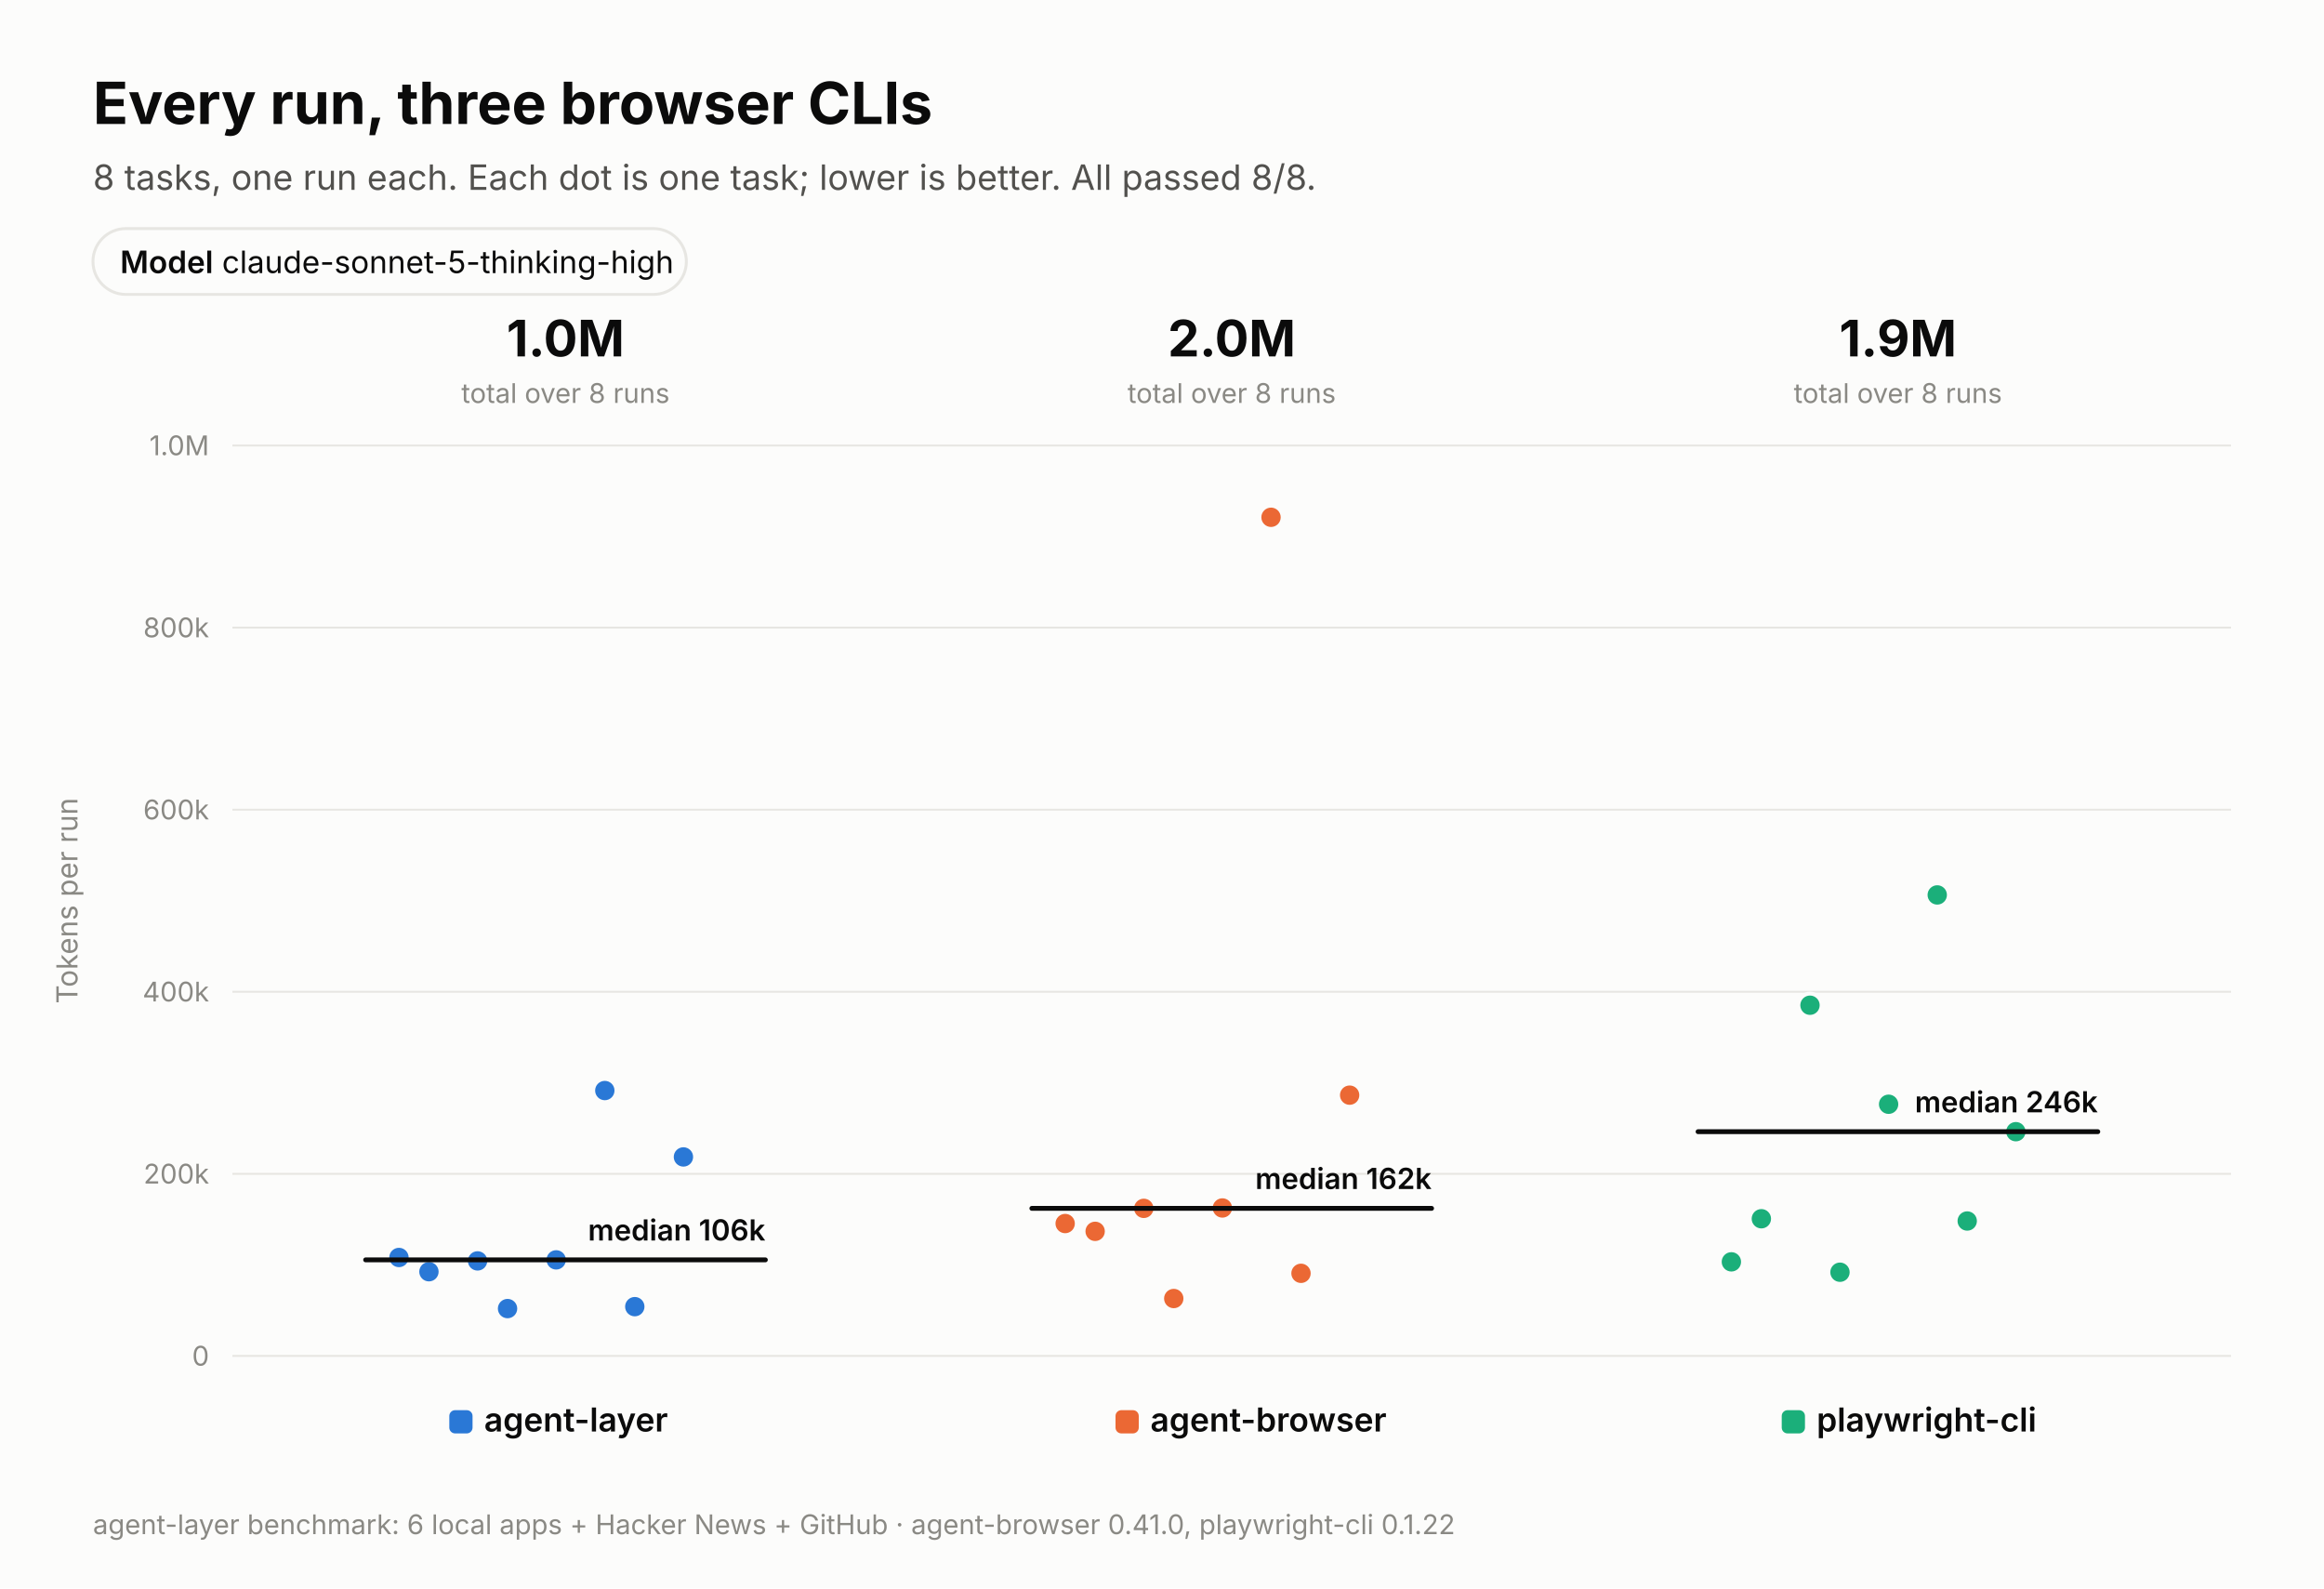
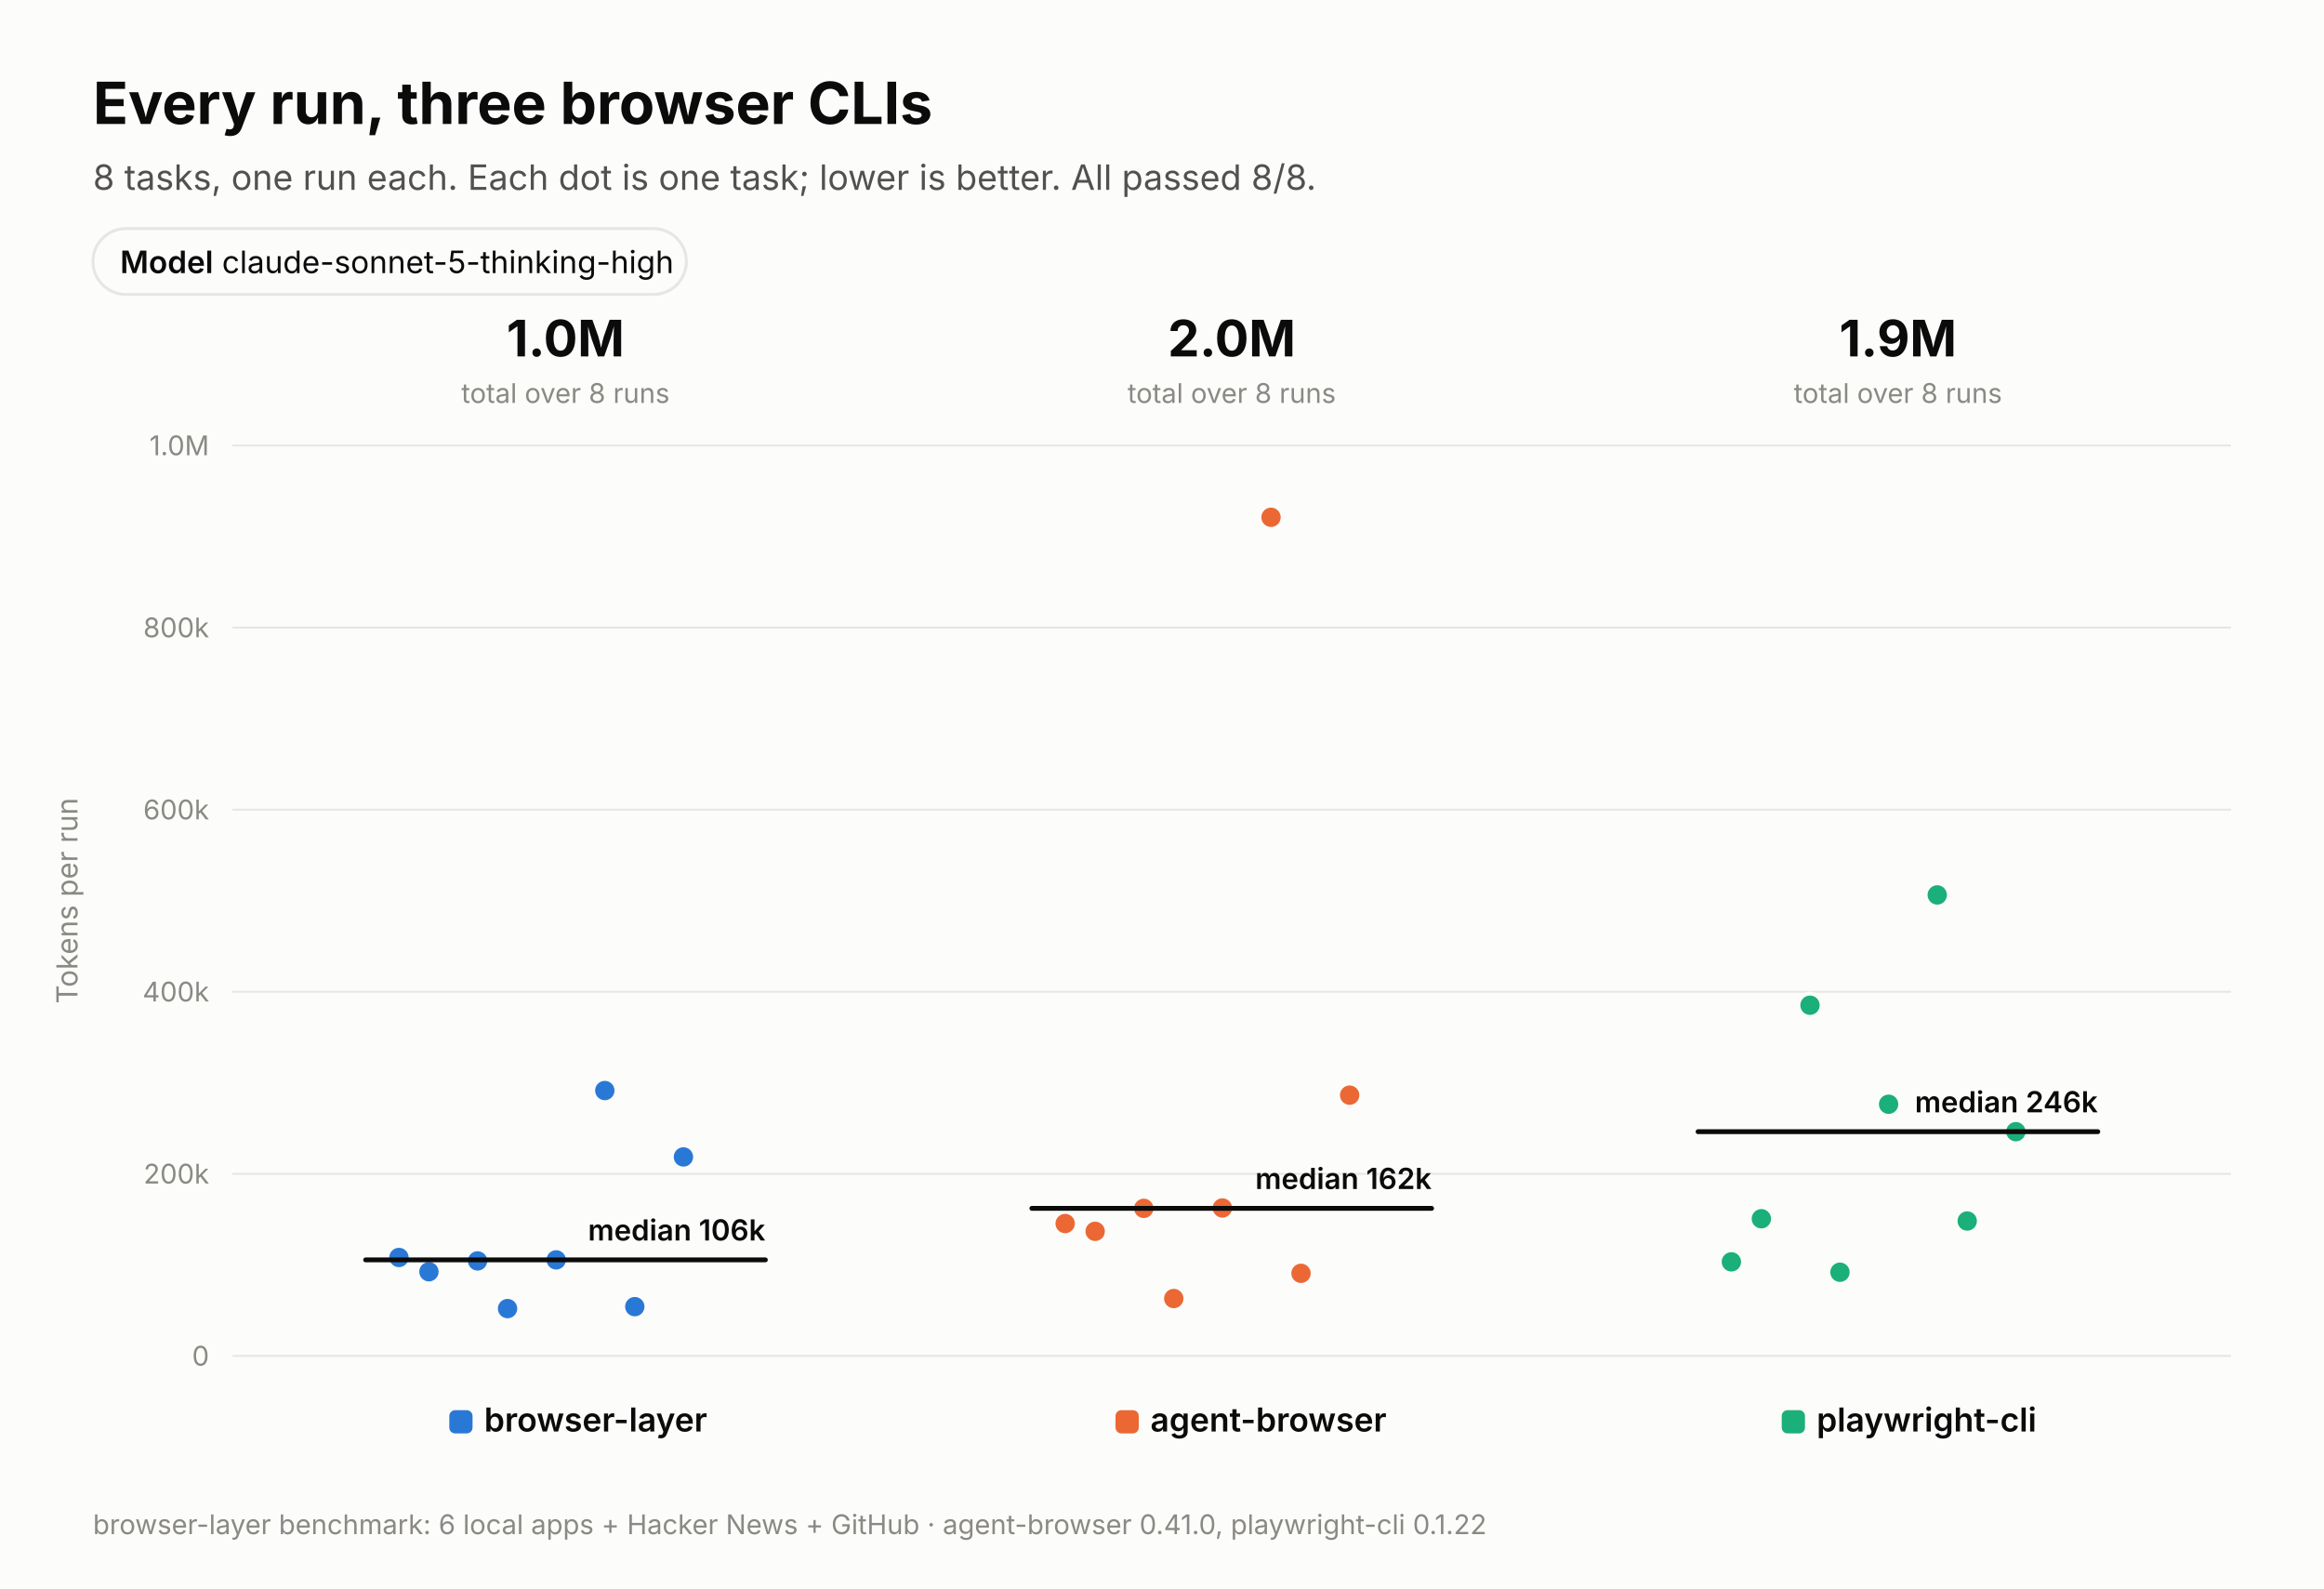
<svg xmlns="http://www.w3.org/2000/svg" width="1200" height="820" viewBox="0 0 1200 820" font-family="Inter, -apple-system, 'Segoe UI', system-ui, sans-serif">
  <rect width="1200" height="820" fill="#fcfcfb" />
  <text x="48" y="64" font-size="30" font-weight="700" fill="#0b0b0b">Every run, three browser CLIs</text>
  <text x="48" y="98" font-size="18" fill="#52514e">8 tasks, one run each. Each dot is one task; lower is better. All passed 8/8.</text>
  <rect x="48" y="118" width="306.4" height="34" rx="17" fill="none" stroke="#e7e6e2" stroke-width="1.5" />
  <text x="62" y="141" font-size="16" fill="#0b0b0b">
    <tspan font-weight="600">Model</tspan> claude-sonnet-5-thinking-high</text>
  <text transform="translate(40 465) rotate(-90)" font-size="15" text-anchor="middle" fill="#8a8984">Tokens per run</text>
  <line x1="120" x2="1152" y1="700" y2="700" stroke="#e7e6e2" stroke-width="1" />
  <text x="108" y="705" font-size="14" text-anchor="end" fill="#8a8984">0</text>
  <line x1="120" x2="1152" y1="606" y2="606" stroke="#e7e6e2" stroke-width="1" />
  <text x="108" y="611" font-size="14" text-anchor="end" fill="#8a8984">200k</text>
  <line x1="120" x2="1152" y1="512" y2="512" stroke="#e7e6e2" stroke-width="1" />
  <text x="108" y="517" font-size="14" text-anchor="end" fill="#8a8984">400k</text>
  <line x1="120" x2="1152" y1="418" y2="418" stroke="#e7e6e2" stroke-width="1" />
  <text x="108" y="423" font-size="14" text-anchor="end" fill="#8a8984">600k</text>
  <line x1="120" x2="1152" y1="324" y2="324" stroke="#e7e6e2" stroke-width="1" />
  <text x="108" y="329" font-size="14" text-anchor="end" fill="#8a8984">800k</text>
  <line x1="120" x2="1152" y1="230" y2="230" stroke="#e7e6e2" stroke-width="1" />
  <text x="108" y="235" font-size="14" text-anchor="end" fill="#8a8984">1.0M</text>
  <circle cx="206" cy="649.173" r="6" fill="#2a78d6" stroke="#fcfcfb" stroke-width="2" />
  <circle cx="312.296" cy="562.994" r="6" fill="#2a78d6" stroke="#fcfcfb" stroke-width="2" />
  <circle cx="246.592" cy="650.941" r="6" fill="#2a78d6" stroke="#fcfcfb" stroke-width="2" />
  <circle cx="352.888" cy="597.265" r="6" fill="#2a78d6" stroke="#fcfcfb" stroke-width="2" />
  <circle cx="287.184" cy="650.407" r="6" fill="#2a78d6" stroke="#fcfcfb" stroke-width="2" />
  <circle cx="221.48" cy="656.524" r="6" fill="#2a78d6" stroke="#fcfcfb" stroke-width="2" />
  <circle cx="327.776" cy="674.555" r="6" fill="#2a78d6" stroke="#fcfcfb" stroke-width="2" />
  <circle cx="262.072" cy="675.553" r="6" fill="#2a78d6" stroke="#fcfcfb" stroke-width="2" />
  <line x1="188.8" x2="395.2" y1="650.407" y2="650.407" stroke="#0b0b0b" stroke-width="2.5" stroke-linecap="round" />
  <text x="395.2" y="640.407" font-size="15" font-weight="600" text-anchor="end" fill="#0b0b0b">median 106k</text>
  <text x="292" y="184" font-size="26" font-weight="700" text-anchor="middle" fill="#0b0b0b">1.0M</text>
  <text x="292" y="208" font-size="14" text-anchor="middle" fill="#8a8984">total over 8 runs</text>
  <rect x="232" y="728" width="12" height="12" rx="3" fill="#2a78d6" />
-   <text x="250" y="739" font-size="17" font-weight="600" fill="#0b0b0b">agent-layer</text>
+   <text x="250" y="739" font-size="17" font-weight="600" fill="#0b0b0b">browser-layer</text>
  <circle cx="550" cy="631.651" r="6" fill="#eb6834" stroke="#fcfcfb" stroke-width="2" />
  <circle cx="656.296" cy="267.05" r="6" fill="#eb6834" stroke="#fcfcfb" stroke-width="2" />
  <circle cx="590.592" cy="623.814" r="6" fill="#eb6834" stroke="#fcfcfb" stroke-width="2" />
  <circle cx="696.888" cy="565.371" r="6" fill="#eb6834" stroke="#fcfcfb" stroke-width="2" />
  <circle cx="631.184" cy="623.611" r="6" fill="#eb6834" stroke="#fcfcfb" stroke-width="2" />
  <circle cx="565.48" cy="635.677" r="6" fill="#eb6834" stroke="#fcfcfb" stroke-width="2" />
  <circle cx="671.776" cy="657.348" r="6" fill="#eb6834" stroke="#fcfcfb" stroke-width="2" />
  <circle cx="606.072" cy="670.361" r="6" fill="#eb6834" stroke="#fcfcfb" stroke-width="2" />
  <line x1="532.8" x2="739.2" y1="623.814" y2="623.814" stroke="#0b0b0b" stroke-width="2.5" stroke-linecap="round" />
  <text x="739.2" y="613.814" font-size="15" font-weight="600" text-anchor="end" fill="#0b0b0b">median 162k</text>
  <text x="636" y="184" font-size="26" font-weight="700" text-anchor="middle" fill="#0b0b0b">2.0M</text>
  <text x="636" y="208" font-size="14" text-anchor="middle" fill="#8a8984">total over 8 runs</text>
  <rect x="576" y="728" width="12" height="12" rx="3" fill="#eb6834" />
  <text x="594" y="739" font-size="17" font-weight="600" fill="#0b0b0b">agent-browser</text>
  <circle cx="894" cy="651.423" r="6" fill="#1baf7a" stroke="#fcfcfb" stroke-width="2" />
  <circle cx="1000.296" cy="462.008" r="6" fill="#1baf7a" stroke="#fcfcfb" stroke-width="2" />
  <circle cx="934.592" cy="518.946" r="6" fill="#1baf7a" stroke="#fcfcfb" stroke-width="2" />
  <circle cx="1040.888" cy="584.229" r="6" fill="#1baf7a" stroke="#fcfcfb" stroke-width="2" />
  <circle cx="975.184" cy="570.066" r="6" fill="#1baf7a" stroke="#fcfcfb" stroke-width="2" />
  <circle cx="909.48" cy="629.179" r="6" fill="#1baf7a" stroke="#fcfcfb" stroke-width="2" />
  <circle cx="1015.776" cy="630.343" r="6" fill="#1baf7a" stroke="#fcfcfb" stroke-width="2" />
  <circle cx="950.072" cy="656.785" r="6" fill="#1baf7a" stroke="#fcfcfb" stroke-width="2" />
  <line x1="876.8" x2="1083.2" y1="584.229" y2="584.229" stroke="#0b0b0b" stroke-width="2.5" stroke-linecap="round" />
  <text x="1083.2" y="574.229" font-size="15" font-weight="600" text-anchor="end" fill="#0b0b0b">median 246k</text>
  <text x="980" y="184" font-size="26" font-weight="700" text-anchor="middle" fill="#0b0b0b">1.9M</text>
  <text x="980" y="208" font-size="14" text-anchor="middle" fill="#8a8984">total over 8 runs</text>
  <rect x="920" y="728" width="12" height="12" rx="3" fill="#1baf7a" />
  <text x="938" y="739" font-size="17" font-weight="600" fill="#0b0b0b">playwright-cli</text>
-   <text x="48" y="792" font-size="14" fill="#8a8984">agent-layer benchmark: 6 local apps + Hacker News + GitHub · agent-browser 0.41.0, playwright-cli 0.1.22</text>
+   <text x="48" y="792" font-size="14" fill="#8a8984">browser-layer benchmark: 6 local apps + Hacker News + GitHub · agent-browser 0.41.0, playwright-cli 0.1.22</text>
</svg>
